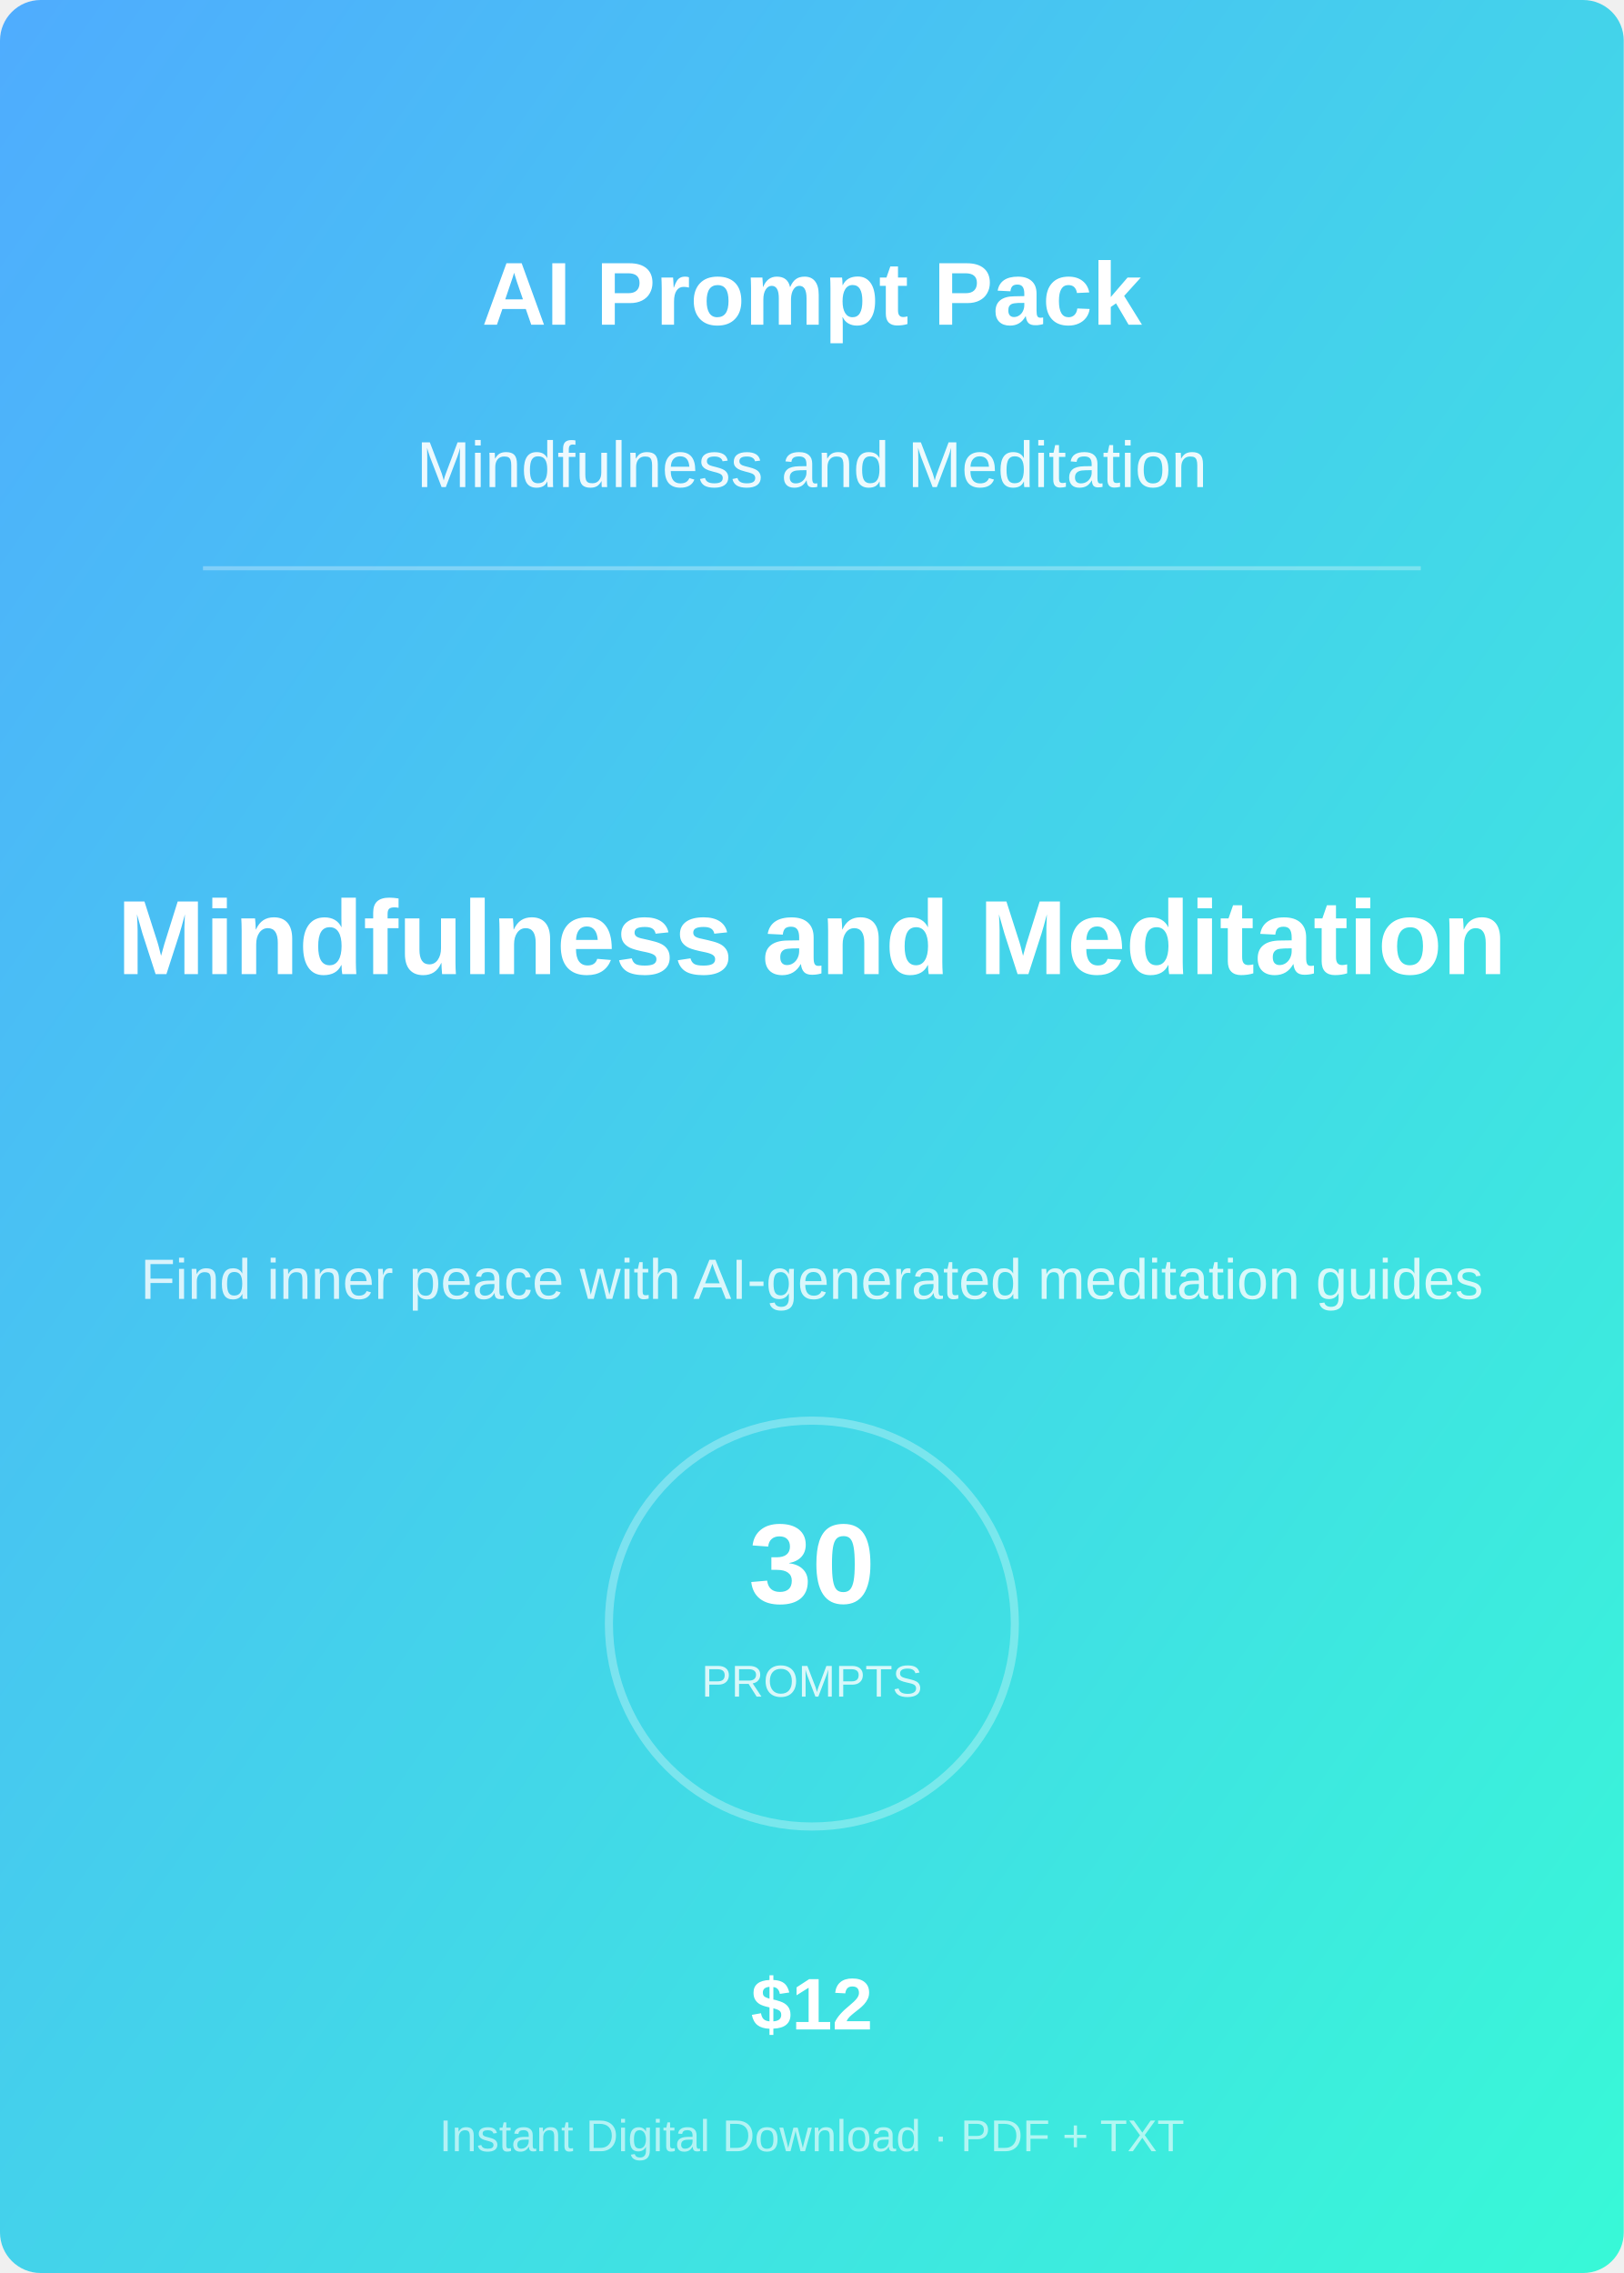
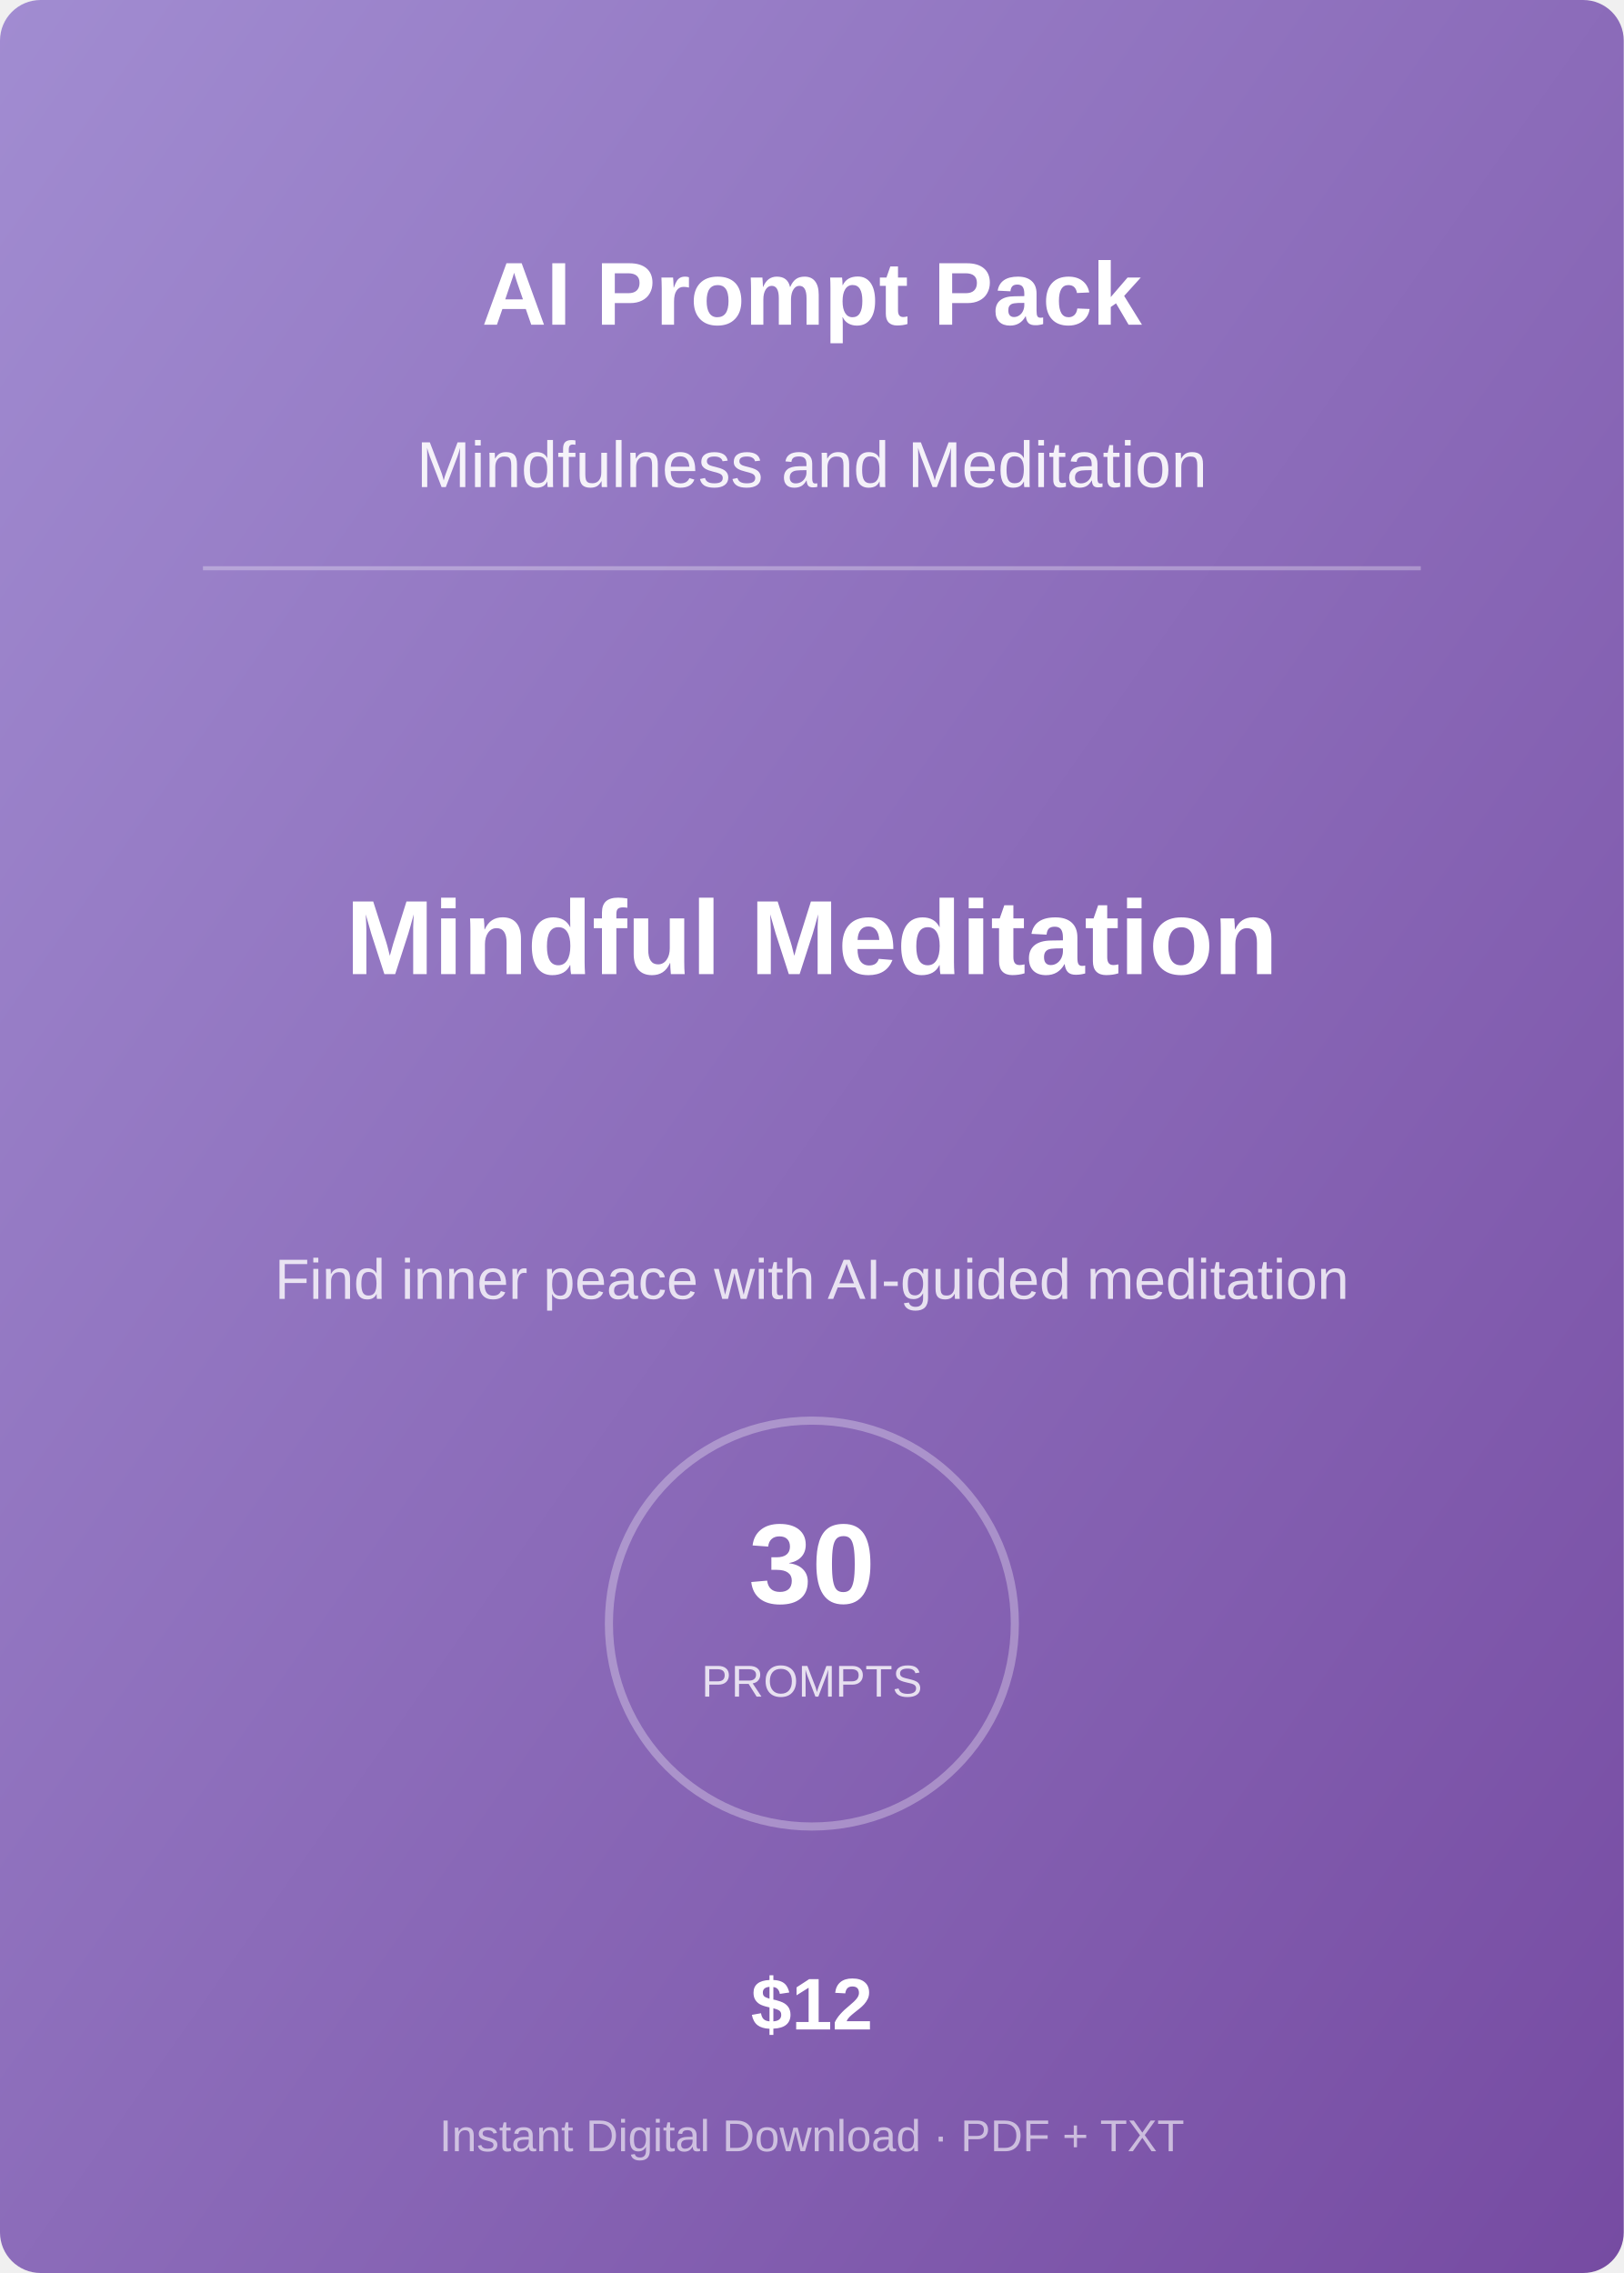
<svg xmlns="http://www.w3.org/2000/svg" viewBox="0 0 400 560">
  <defs>
    <linearGradient id="bg" x1="0%" y1="0%" x2="100%" y2="100%">
-       <stop offset="0%" style="stop-color:#4facfe" />
-       <stop offset="100%" style="stop-color:#38f9d7" />
+       <stop offset="0%" style="stop-color:#a18cd1" />
+       <stop offset="100%" style="stop-color:#764ba2" />
    </linearGradient>
  </defs>
  <rect width="400" height="560" fill="url(#bg)" rx="10" />
  <text x="200" y="80" text-anchor="middle" font-family="Arial,sans-serif" font-size="22" font-weight="bold" fill="#fff">AI Prompt Pack</text>
  <text x="200" y="120" text-anchor="middle" font-family="Arial,sans-serif" font-size="16" fill="#fff" opacity="0.9">Mindfulness and Meditation</text>
  <line x1="50" y1="140" x2="350" y2="140" stroke="#fff" stroke-width="1" opacity="0.3" />
-   <text x="200" y="240" text-anchor="middle" font-family="Arial,sans-serif" font-size="26" font-weight="bold" fill="#fff">Mindfulness and Meditation</text>
-   <text x="200" y="320" text-anchor="middle" font-family="Arial,sans-serif" font-size="14" fill="#fff" opacity="0.8">Find inner peace with AI-generated meditation guides</text>
+   <text x="200" y="240" text-anchor="middle" font-family="Arial,sans-serif" font-size="26" font-weight="bold" fill="#fff">Mindful Meditation</text>
+   <text x="200" y="320" text-anchor="middle" font-family="Arial,sans-serif" font-size="14" fill="#fff" opacity="0.8">Find inner peace with AI-guided meditation</text>
  <circle cx="200" cy="400" r="50" fill="none" stroke="#fff" stroke-width="2" opacity="0.3" />
  <text x="200" y="395" text-anchor="middle" font-family="Arial,sans-serif" font-size="28" font-weight="bold" fill="#fff">30</text>
  <text x="200" y="418" text-anchor="middle" font-family="Arial,sans-serif" font-size="11" fill="#fff" opacity="0.8">PROMPTS</text>
  <text x="200" y="500" text-anchor="middle" font-family="Arial,sans-serif" font-size="18" font-weight="bold" fill="#fff">$12</text>
  <text x="200" y="530" text-anchor="middle" font-family="Arial,sans-serif" font-size="11" fill="#fff" opacity="0.6">Instant Digital Download · PDF + TXT</text>
</svg>
